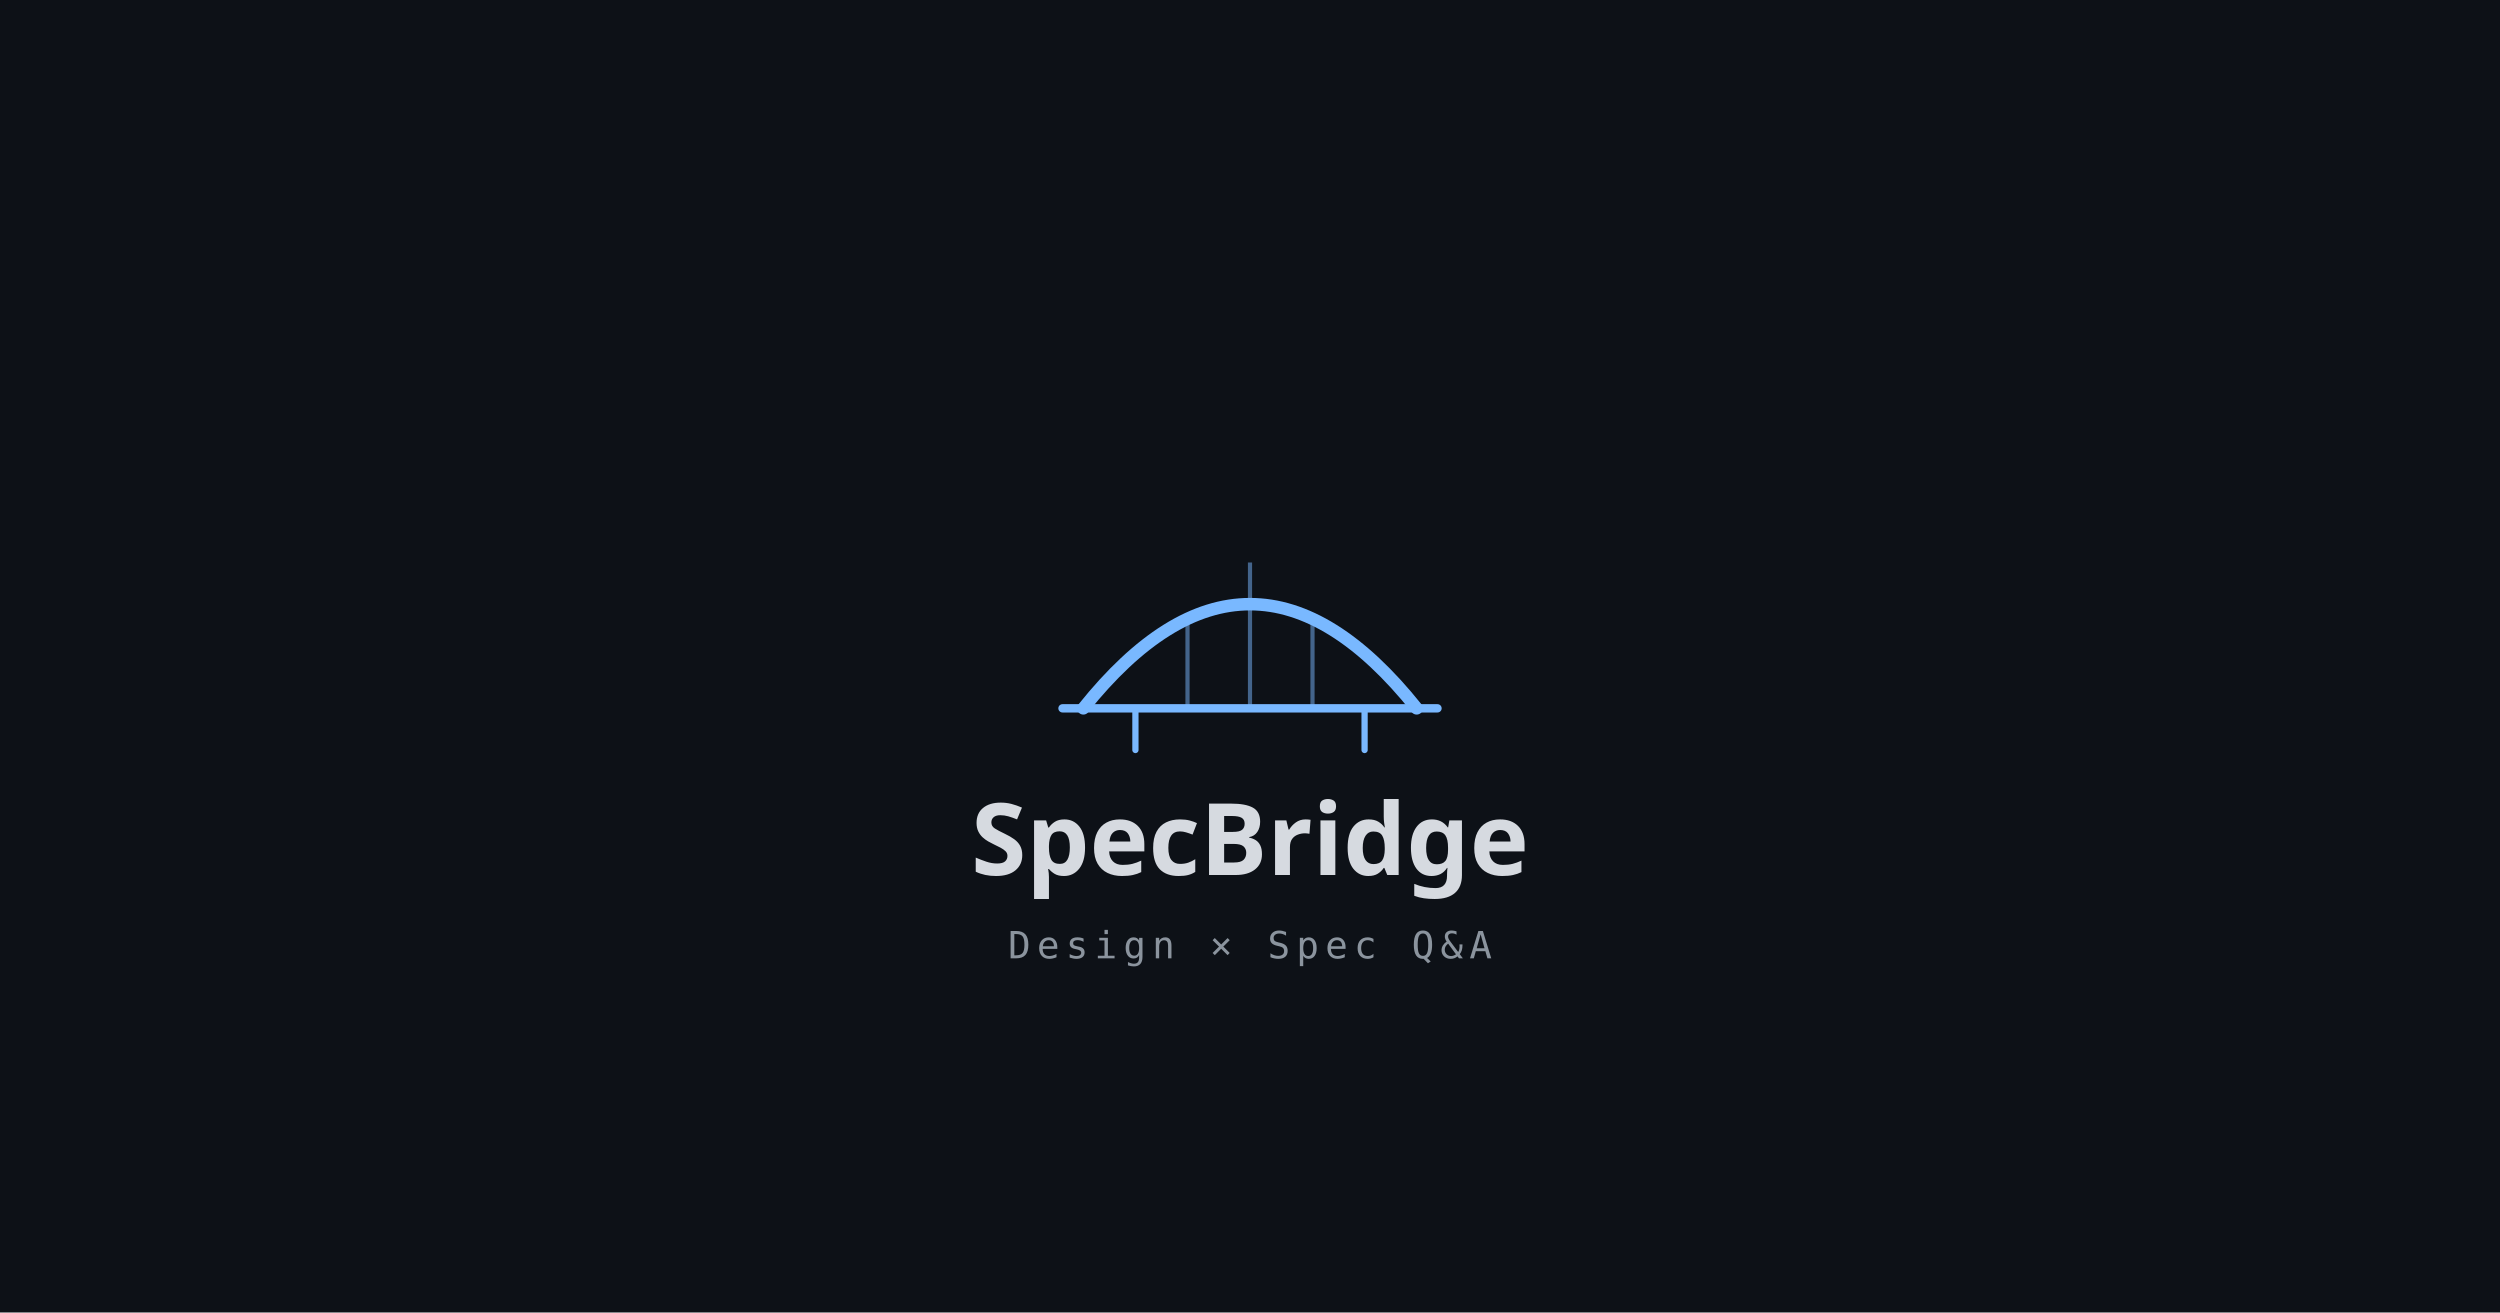
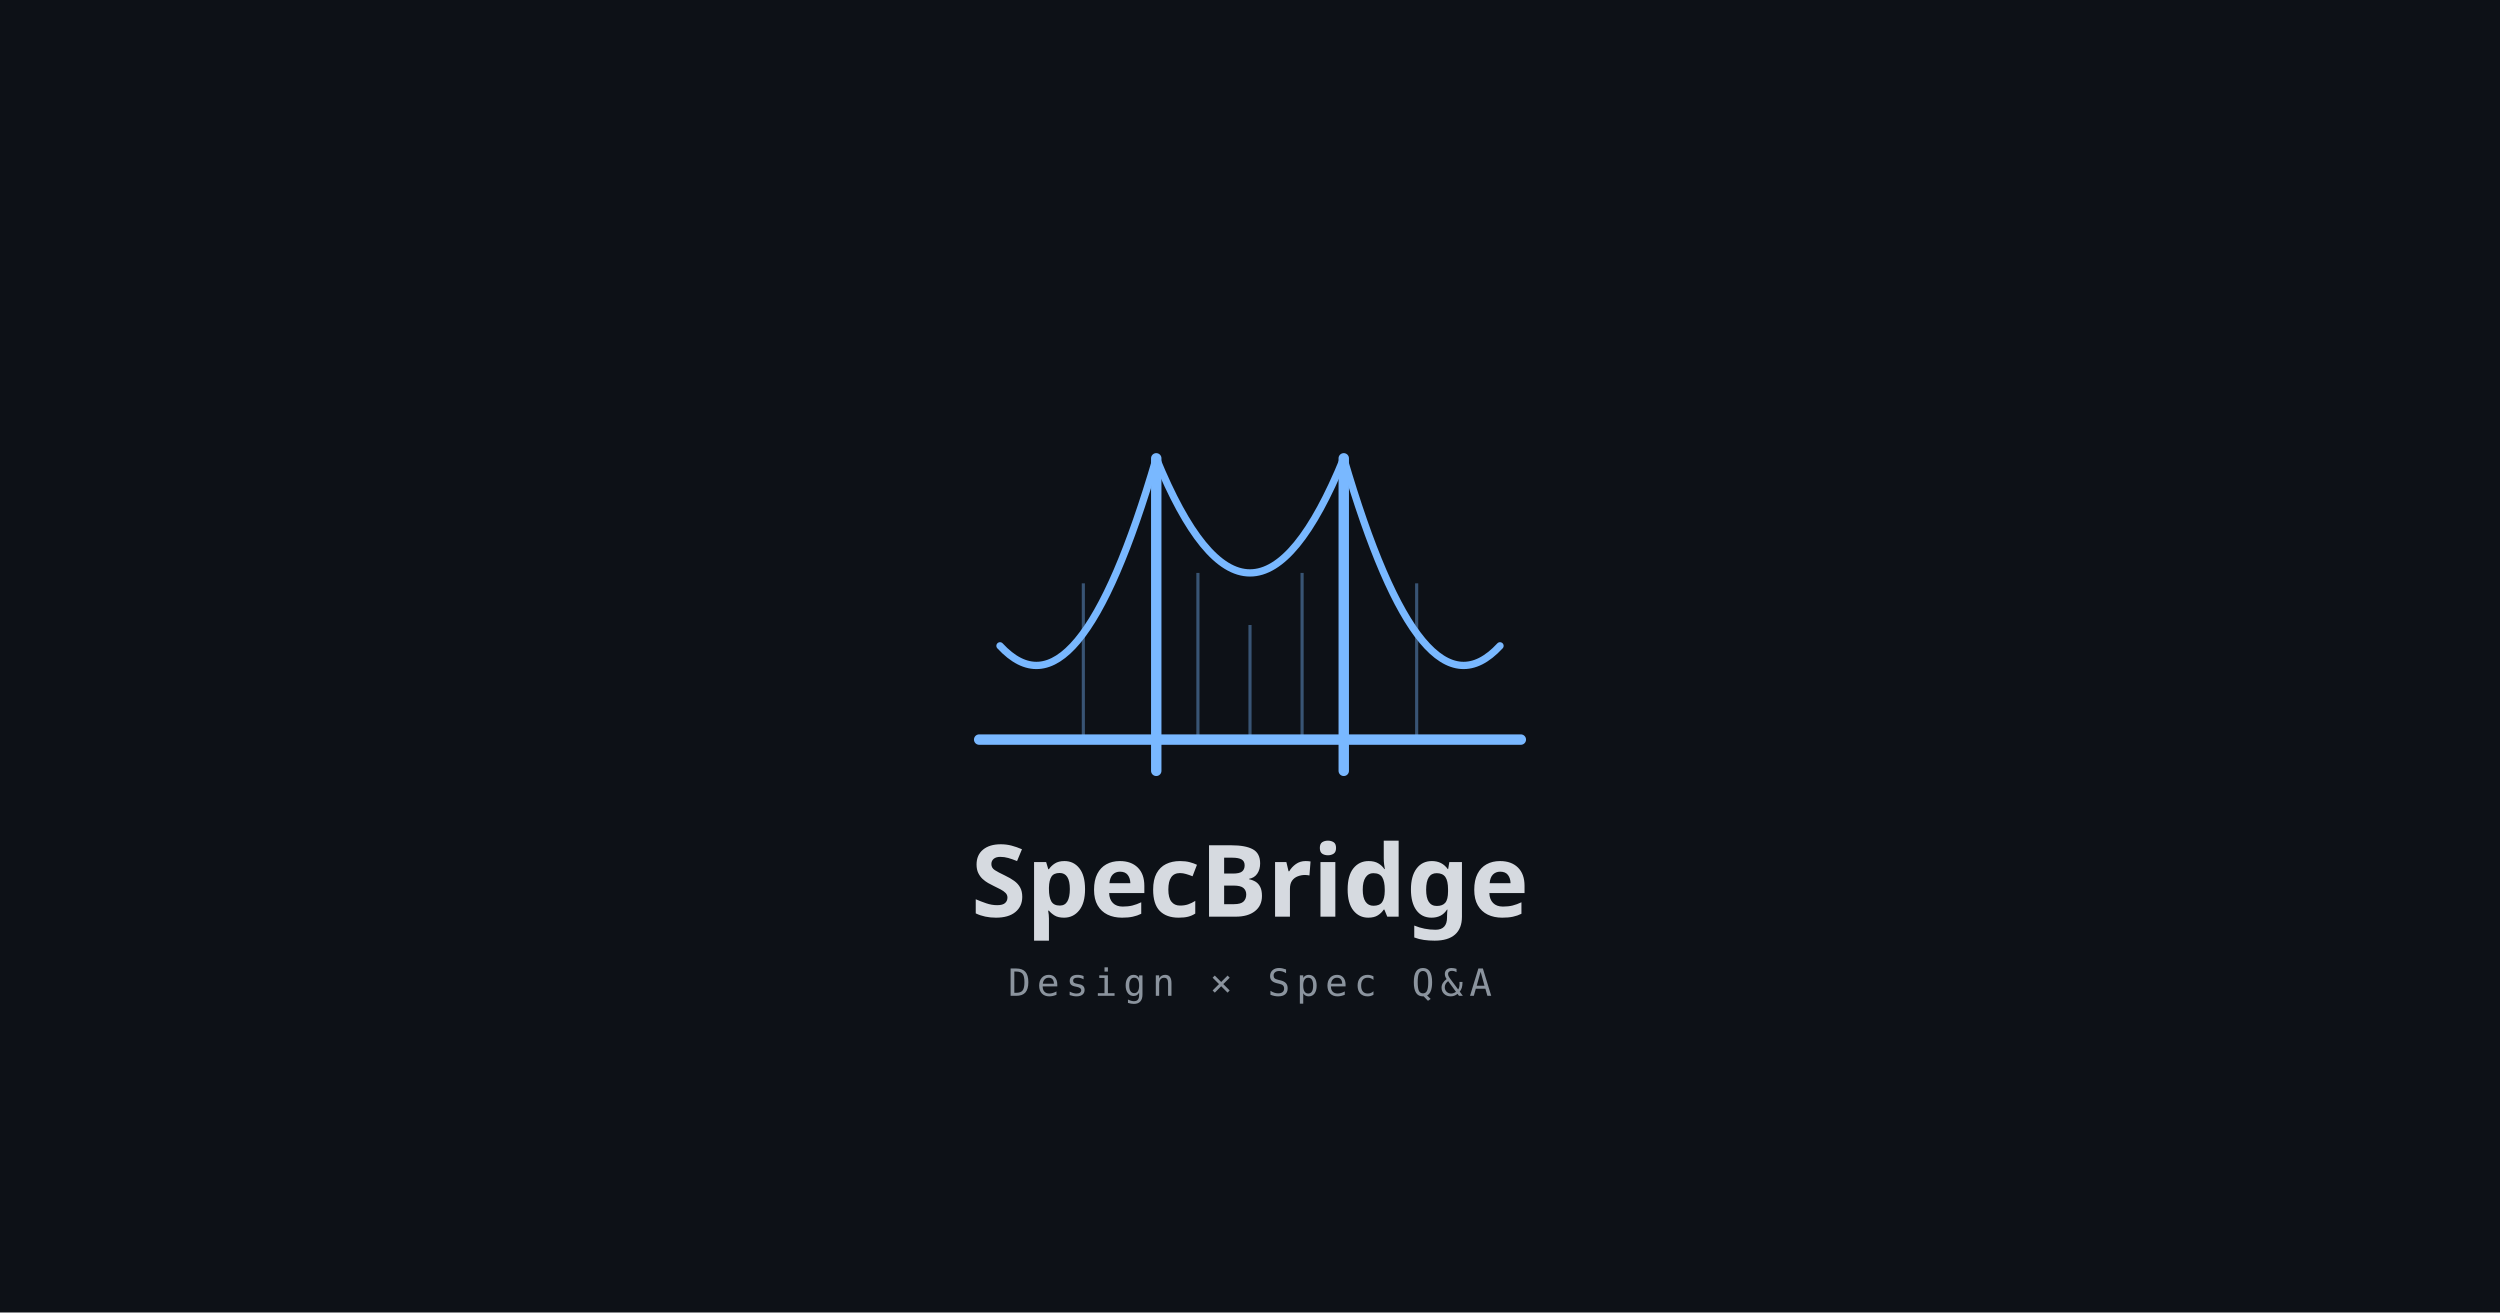
<svg xmlns="http://www.w3.org/2000/svg" width="1200" height="630" viewBox="0 0 1200 630" fill="none">
  <rect width="1200" height="630" fill="#0d1117" />
-   <path d="M520 340 Q600 240 680 340" stroke="#79b8ff" stroke-width="6" stroke-linecap="round" fill="none" />
-   <line x1="510" y1="340" x2="690" y2="340" stroke="#79b8ff" stroke-width="4" stroke-linecap="round" />
-   <line x1="545" y1="340" x2="545" y2="360" stroke="#79b8ff" stroke-width="3" stroke-linecap="round" />
-   <line x1="655" y1="340" x2="655" y2="360" stroke="#79b8ff" stroke-width="3" stroke-linecap="round" />
-   <line x1="570" y1="298" x2="570" y2="340" stroke="#79b8ff" stroke-width="2" opacity="0.5" />
-   <line x1="600" y1="270" x2="600" y2="340" stroke="#79b8ff" stroke-width="2" opacity="0.5" />
-   <line x1="630" y1="298" x2="630" y2="340" stroke="#79b8ff" stroke-width="2" opacity="0.5" />
-   <text x="600" y="420" text-anchor="middle" font-family="system-ui, sans-serif" font-size="48" font-weight="700" fill="#d6dae0">SpecBridge</text>
-   <text x="600" y="460" text-anchor="middle" font-family="monospace" font-size="18" fill="#8b949e" letter-spacing="3">Design × Spec Q&amp;A</text>
+   <line x1="555" y1="220" x2="555" y2="370" stroke="#79b8ff" stroke-width="5" stroke-linecap="round" />
+   <line x1="645" y1="220" x2="645" y2="370" stroke="#79b8ff" stroke-width="5" stroke-linecap="round" />
+   <path d="M480 310 Q517 350 555 220" stroke="#79b8ff" stroke-width="3.5" stroke-linecap="round" fill="none" />
+   <path d="M555 220 Q600 330 645 220" stroke="#79b8ff" stroke-width="3.5" stroke-linecap="round" fill="none" />
+   <path d="M645 220 Q683 350 720 310" stroke="#79b8ff" stroke-width="3.5" stroke-linecap="round" fill="none" />
+   <line x1="470" y1="355" x2="730" y2="355" stroke="#79b8ff" stroke-width="5" stroke-linecap="round" />
+   <line x1="520" y1="280" x2="520" y2="355" stroke="#79b8ff" stroke-width="1.5" opacity="0.4" />
+   <line x1="575" y1="275" x2="575" y2="355" stroke="#79b8ff" stroke-width="1.5" opacity="0.4" />
+   <line x1="600" y1="300" x2="600" y2="355" stroke="#79b8ff" stroke-width="1.5" opacity="0.4" />
+   <line x1="625" y1="275" x2="625" y2="355" stroke="#79b8ff" stroke-width="1.5" opacity="0.4" />
+   <line x1="680" y1="280" x2="680" y2="355" stroke="#79b8ff" stroke-width="1.5" opacity="0.4" />
+   <text x="600" y="440" text-anchor="middle" font-family="system-ui, sans-serif" font-size="48" font-weight="700" fill="#d6dae0">SpecBridge</text>
+   <text x="600" y="478" text-anchor="middle" font-family="monospace" font-size="18" fill="#8b949e" letter-spacing="3">Design × Spec Q&amp;A</text>
</svg>
